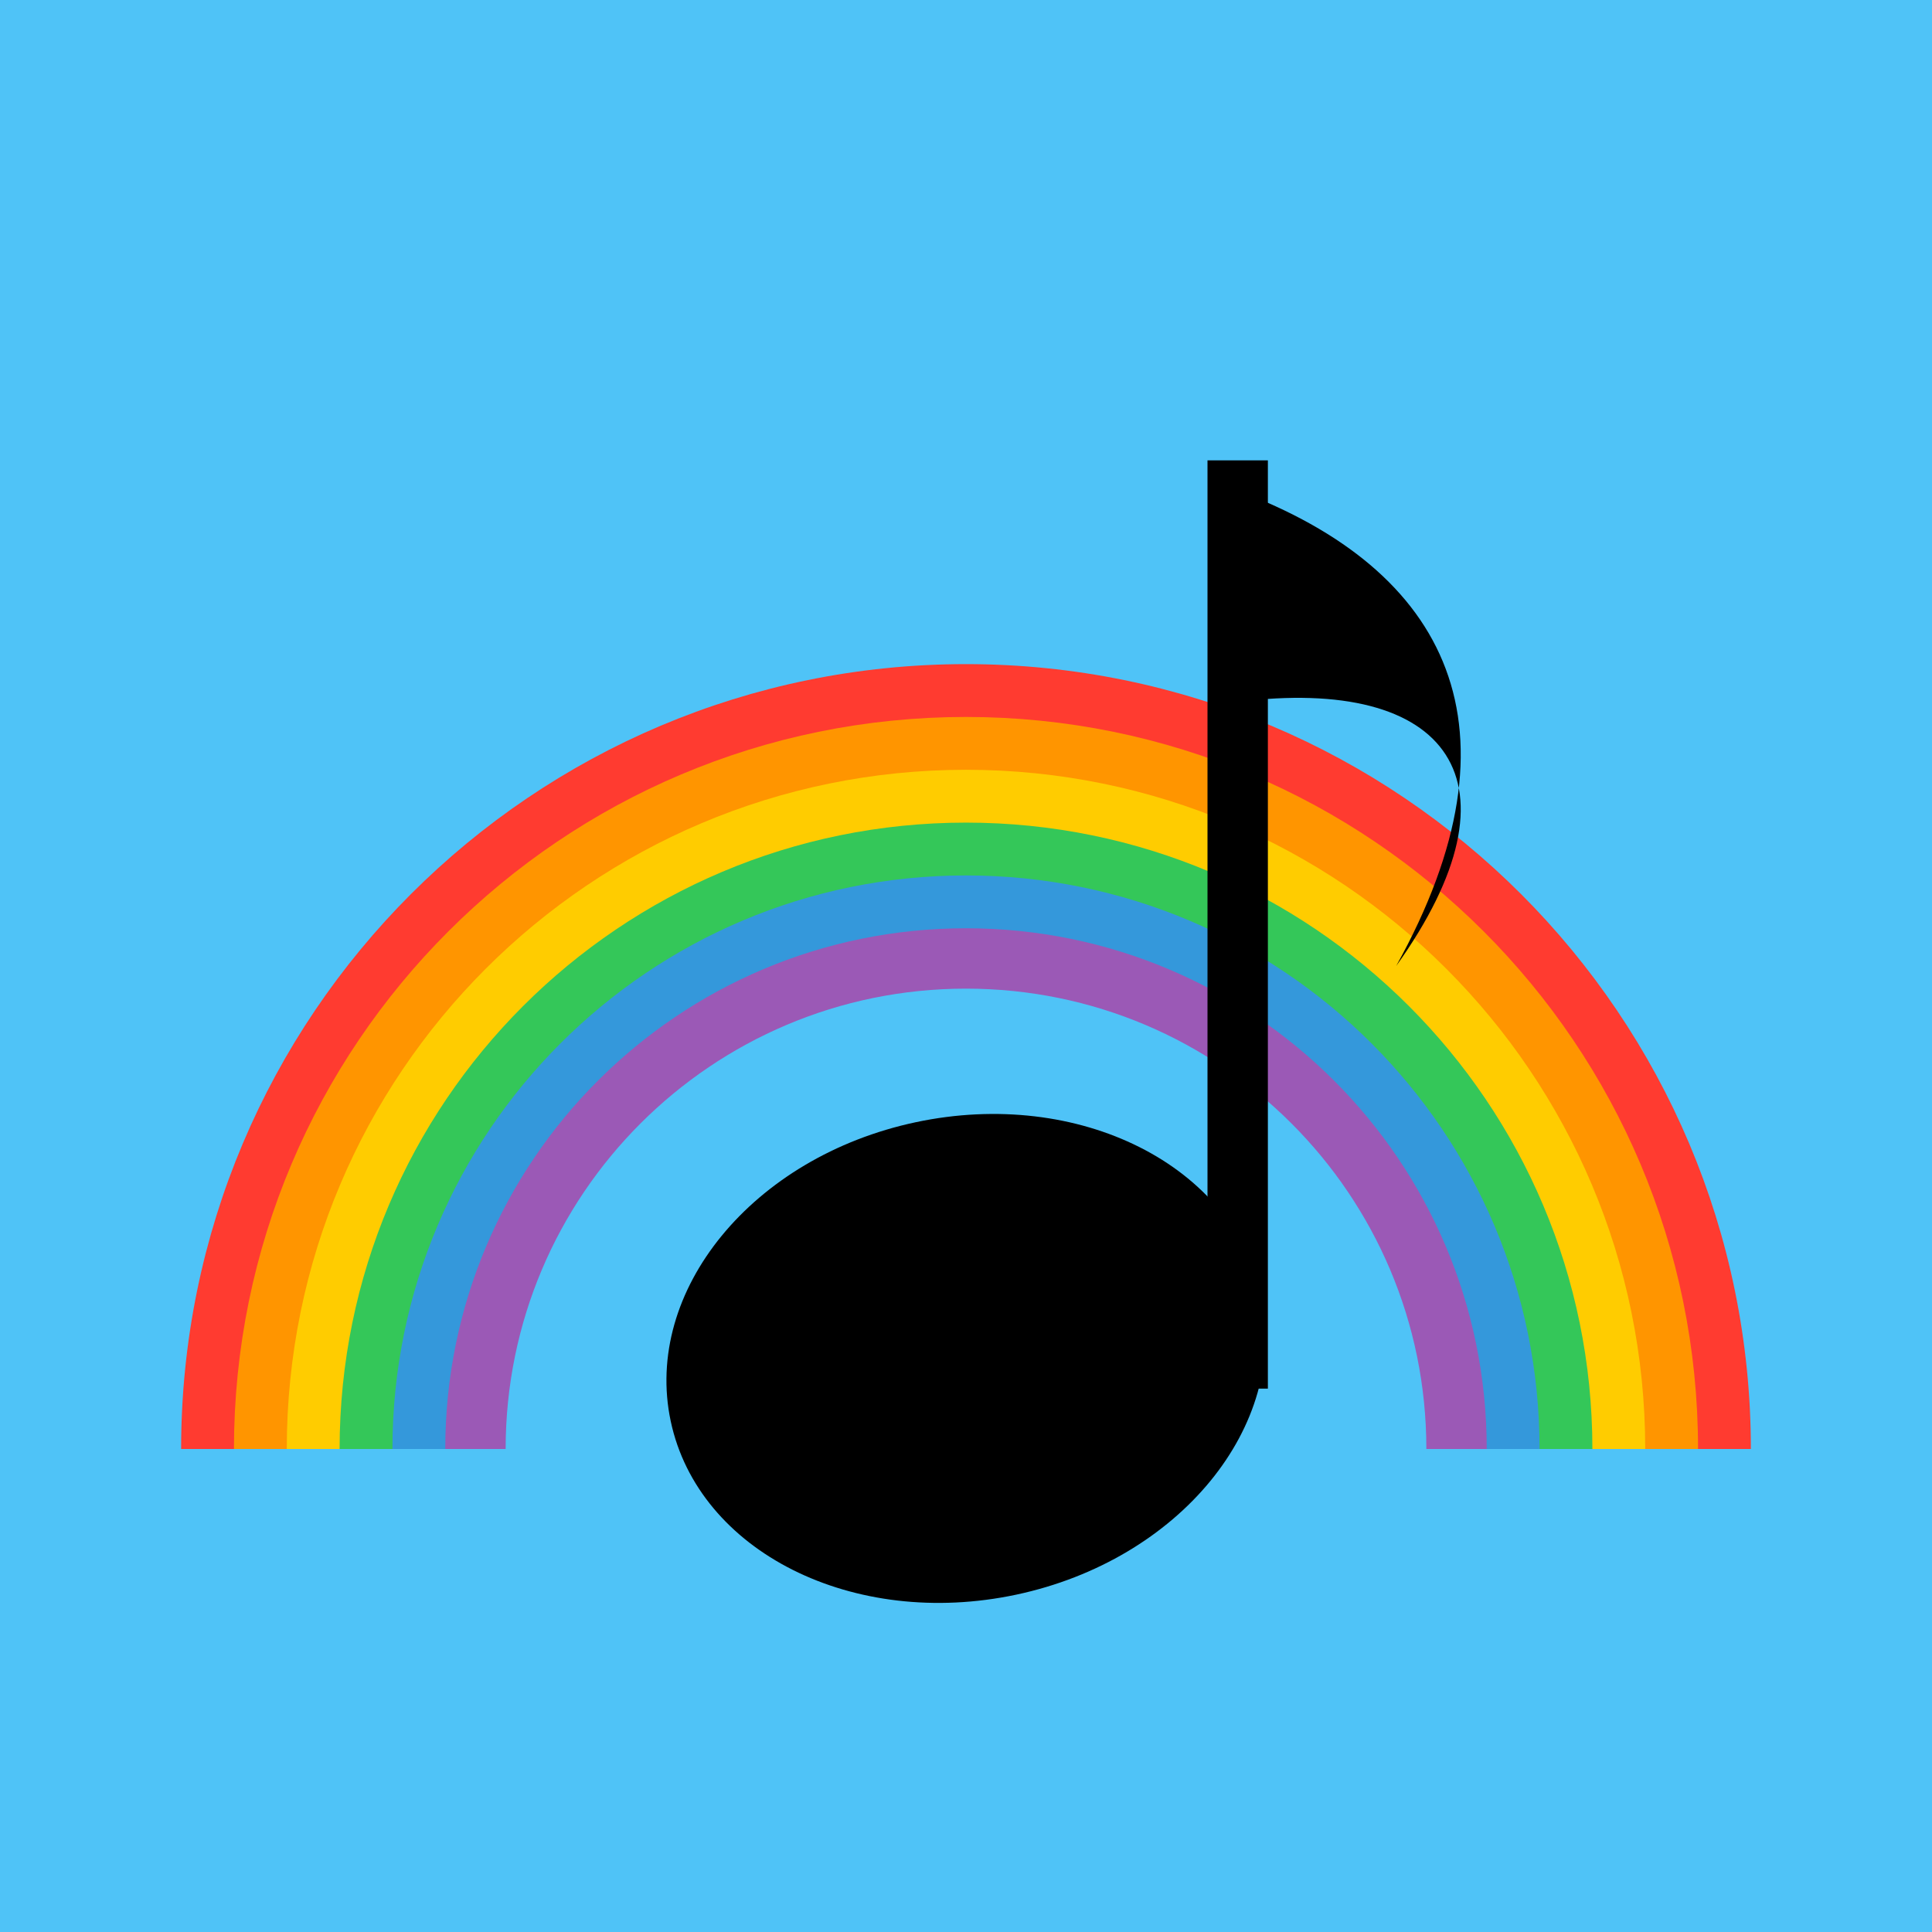
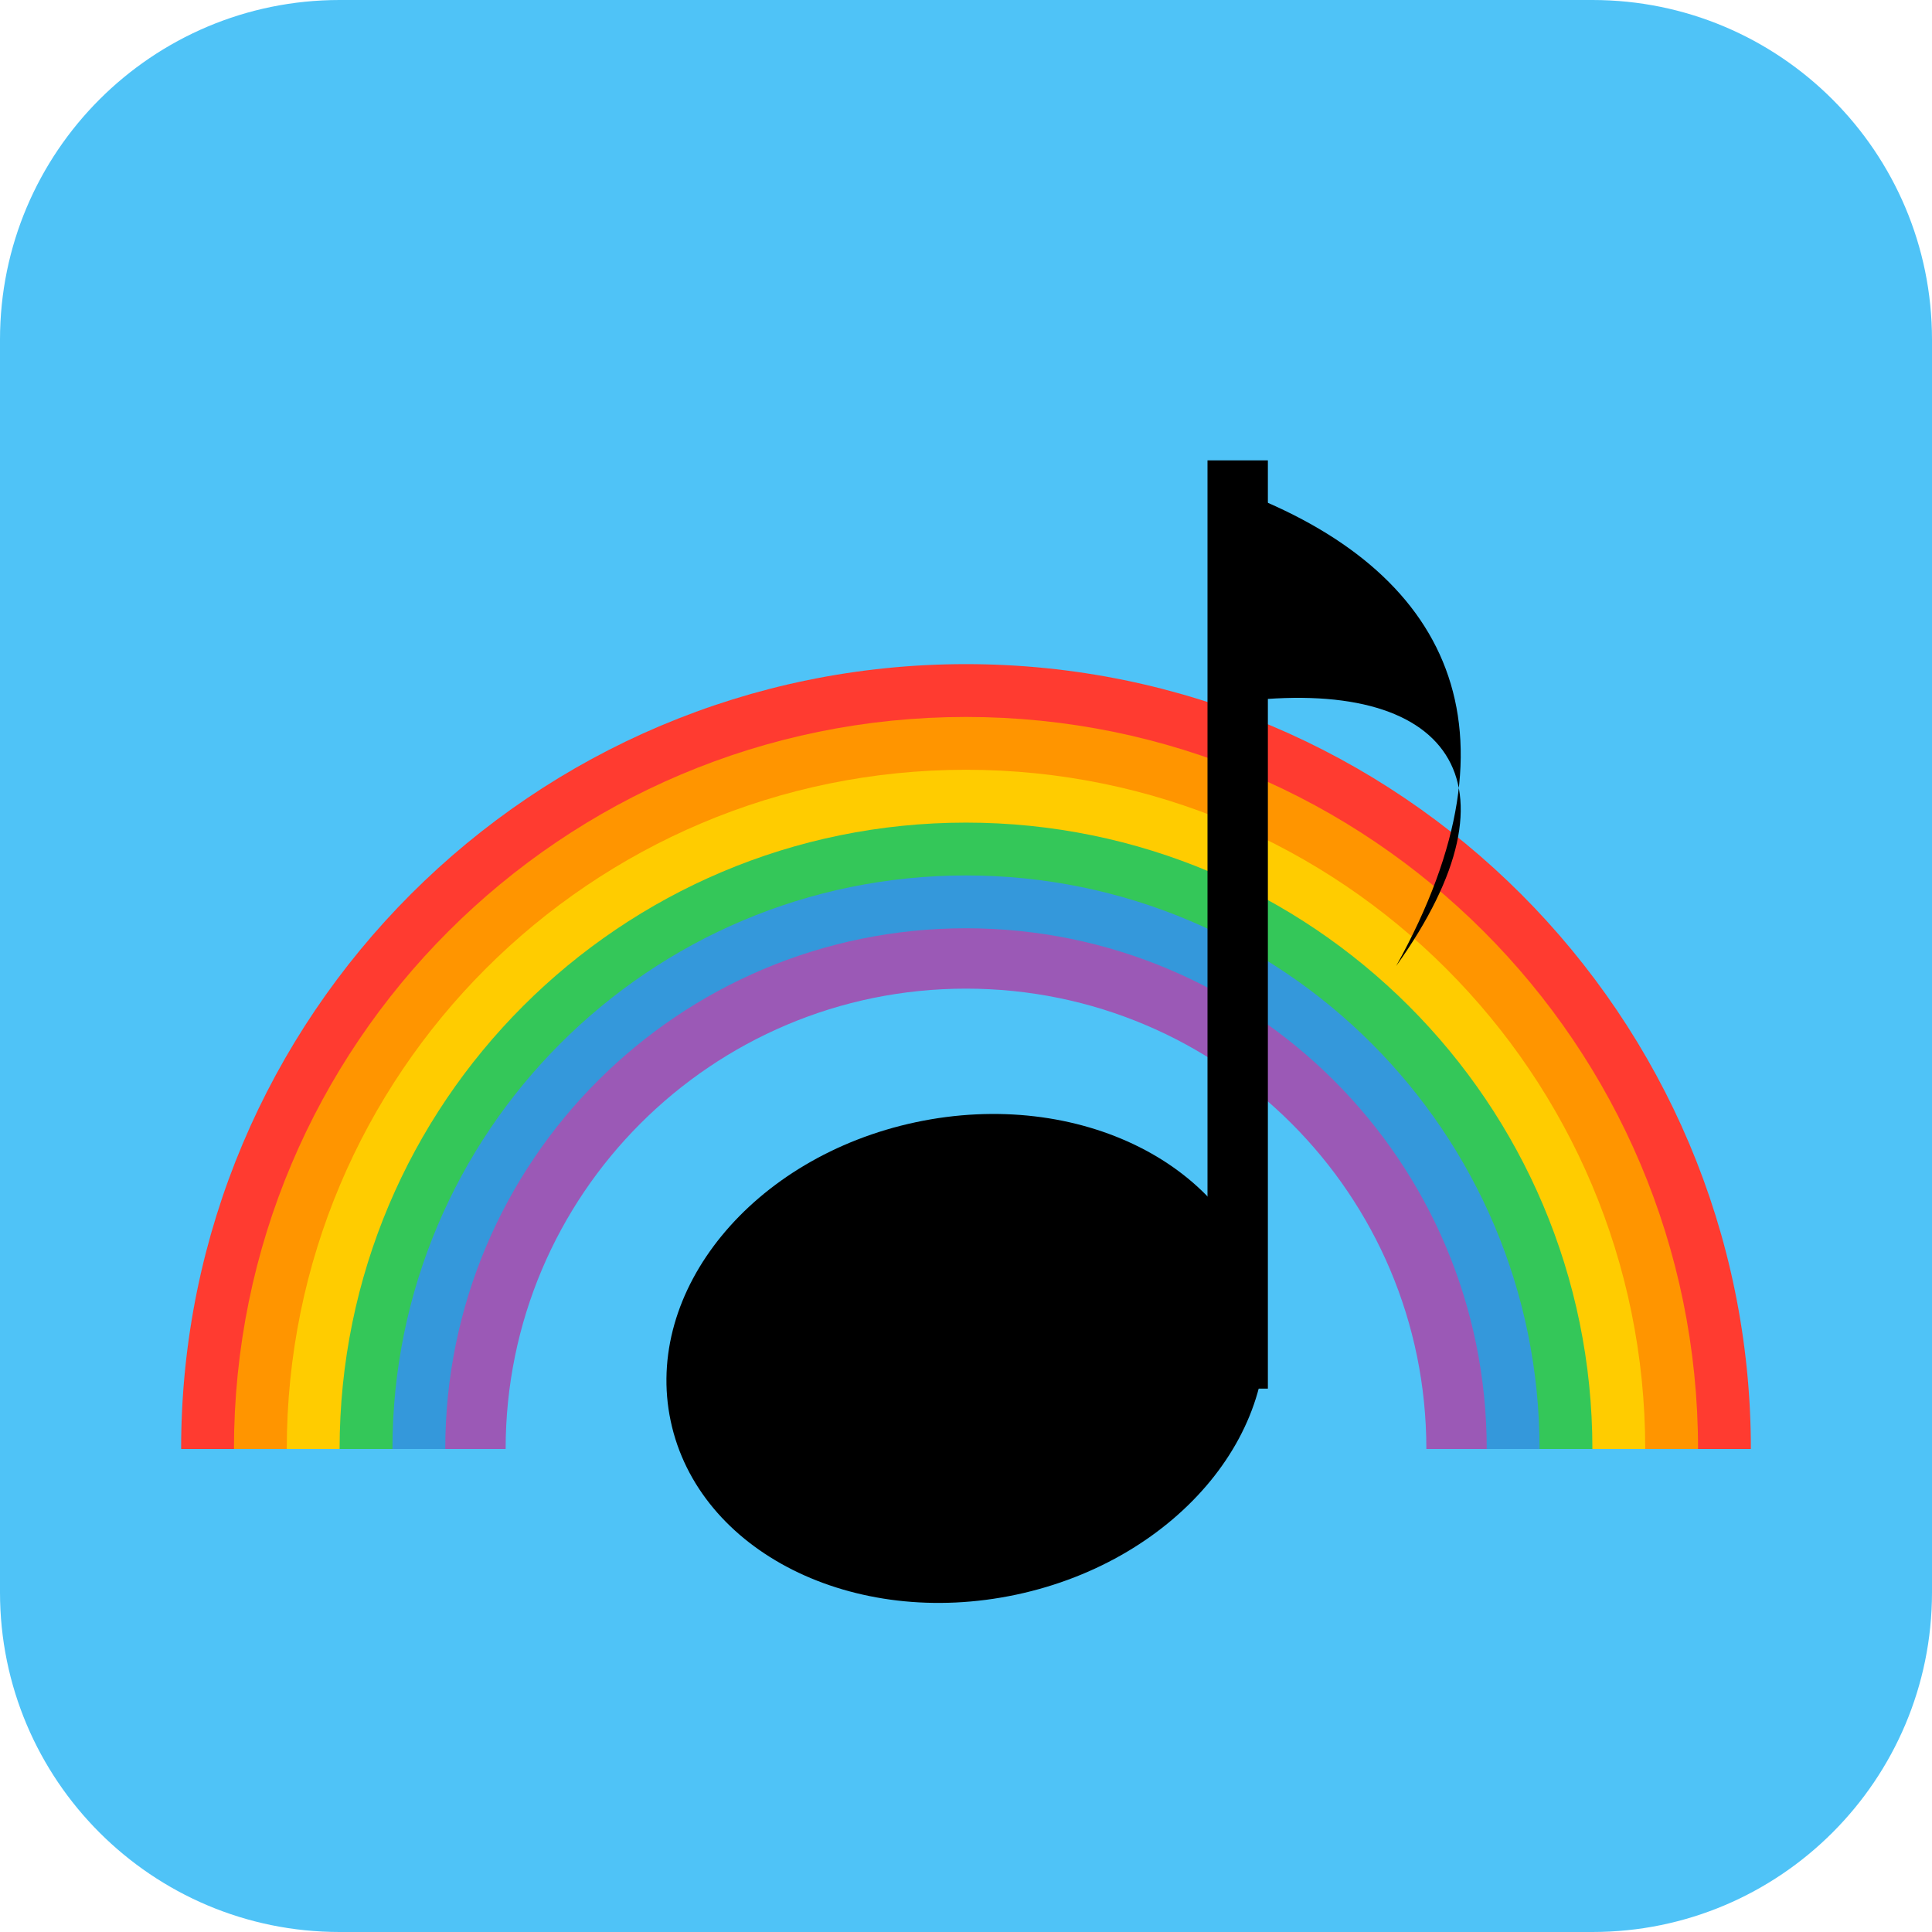
<svg xmlns="http://www.w3.org/2000/svg" viewBox="0 0 512 512">
-   <rect width="512" height="512" fill="#4FC3F7" />
+   <rect width="512" height="512" rx="90" fill="#4FC3F7" />
  <g fill="none" stroke-width="16" stroke-linecap="butt">
    <path d="M 56 384 A 200 200 0 0 1 456 384" stroke="#ff3b30" />
    <path d="M 70 384 A 186 186 0 0 1 442 384" stroke="#ff9500" />
    <path d="M 84 384 A 172 172 0 0 1 428 384" stroke="#ffcc00" />
    <path d="M 98 384 A 158 158 0 0 1 414 384" stroke="#34c759" />
    <path d="M 112 384 A 144 144 0 0 1 400 384" stroke="#3498db" />
    <path d="M 126 384 A 130 130 0 0 1 386 384" stroke="#9b59b6" />
  </g>
  <line x1="328" y1="360" x2="328" y2="130" stroke="#000000" stroke-width="16" stroke-linecap="square" />
  <path d="M 328 130 c 56 21 77 63 42 126 c 35 -49 14 -77 -42 -70 z" fill="#000000" />
  <ellipse cx="256" cy="360" rx="80" ry="64" fill="#000000" transform="rotate(-12 256 360)" />
</svg>
